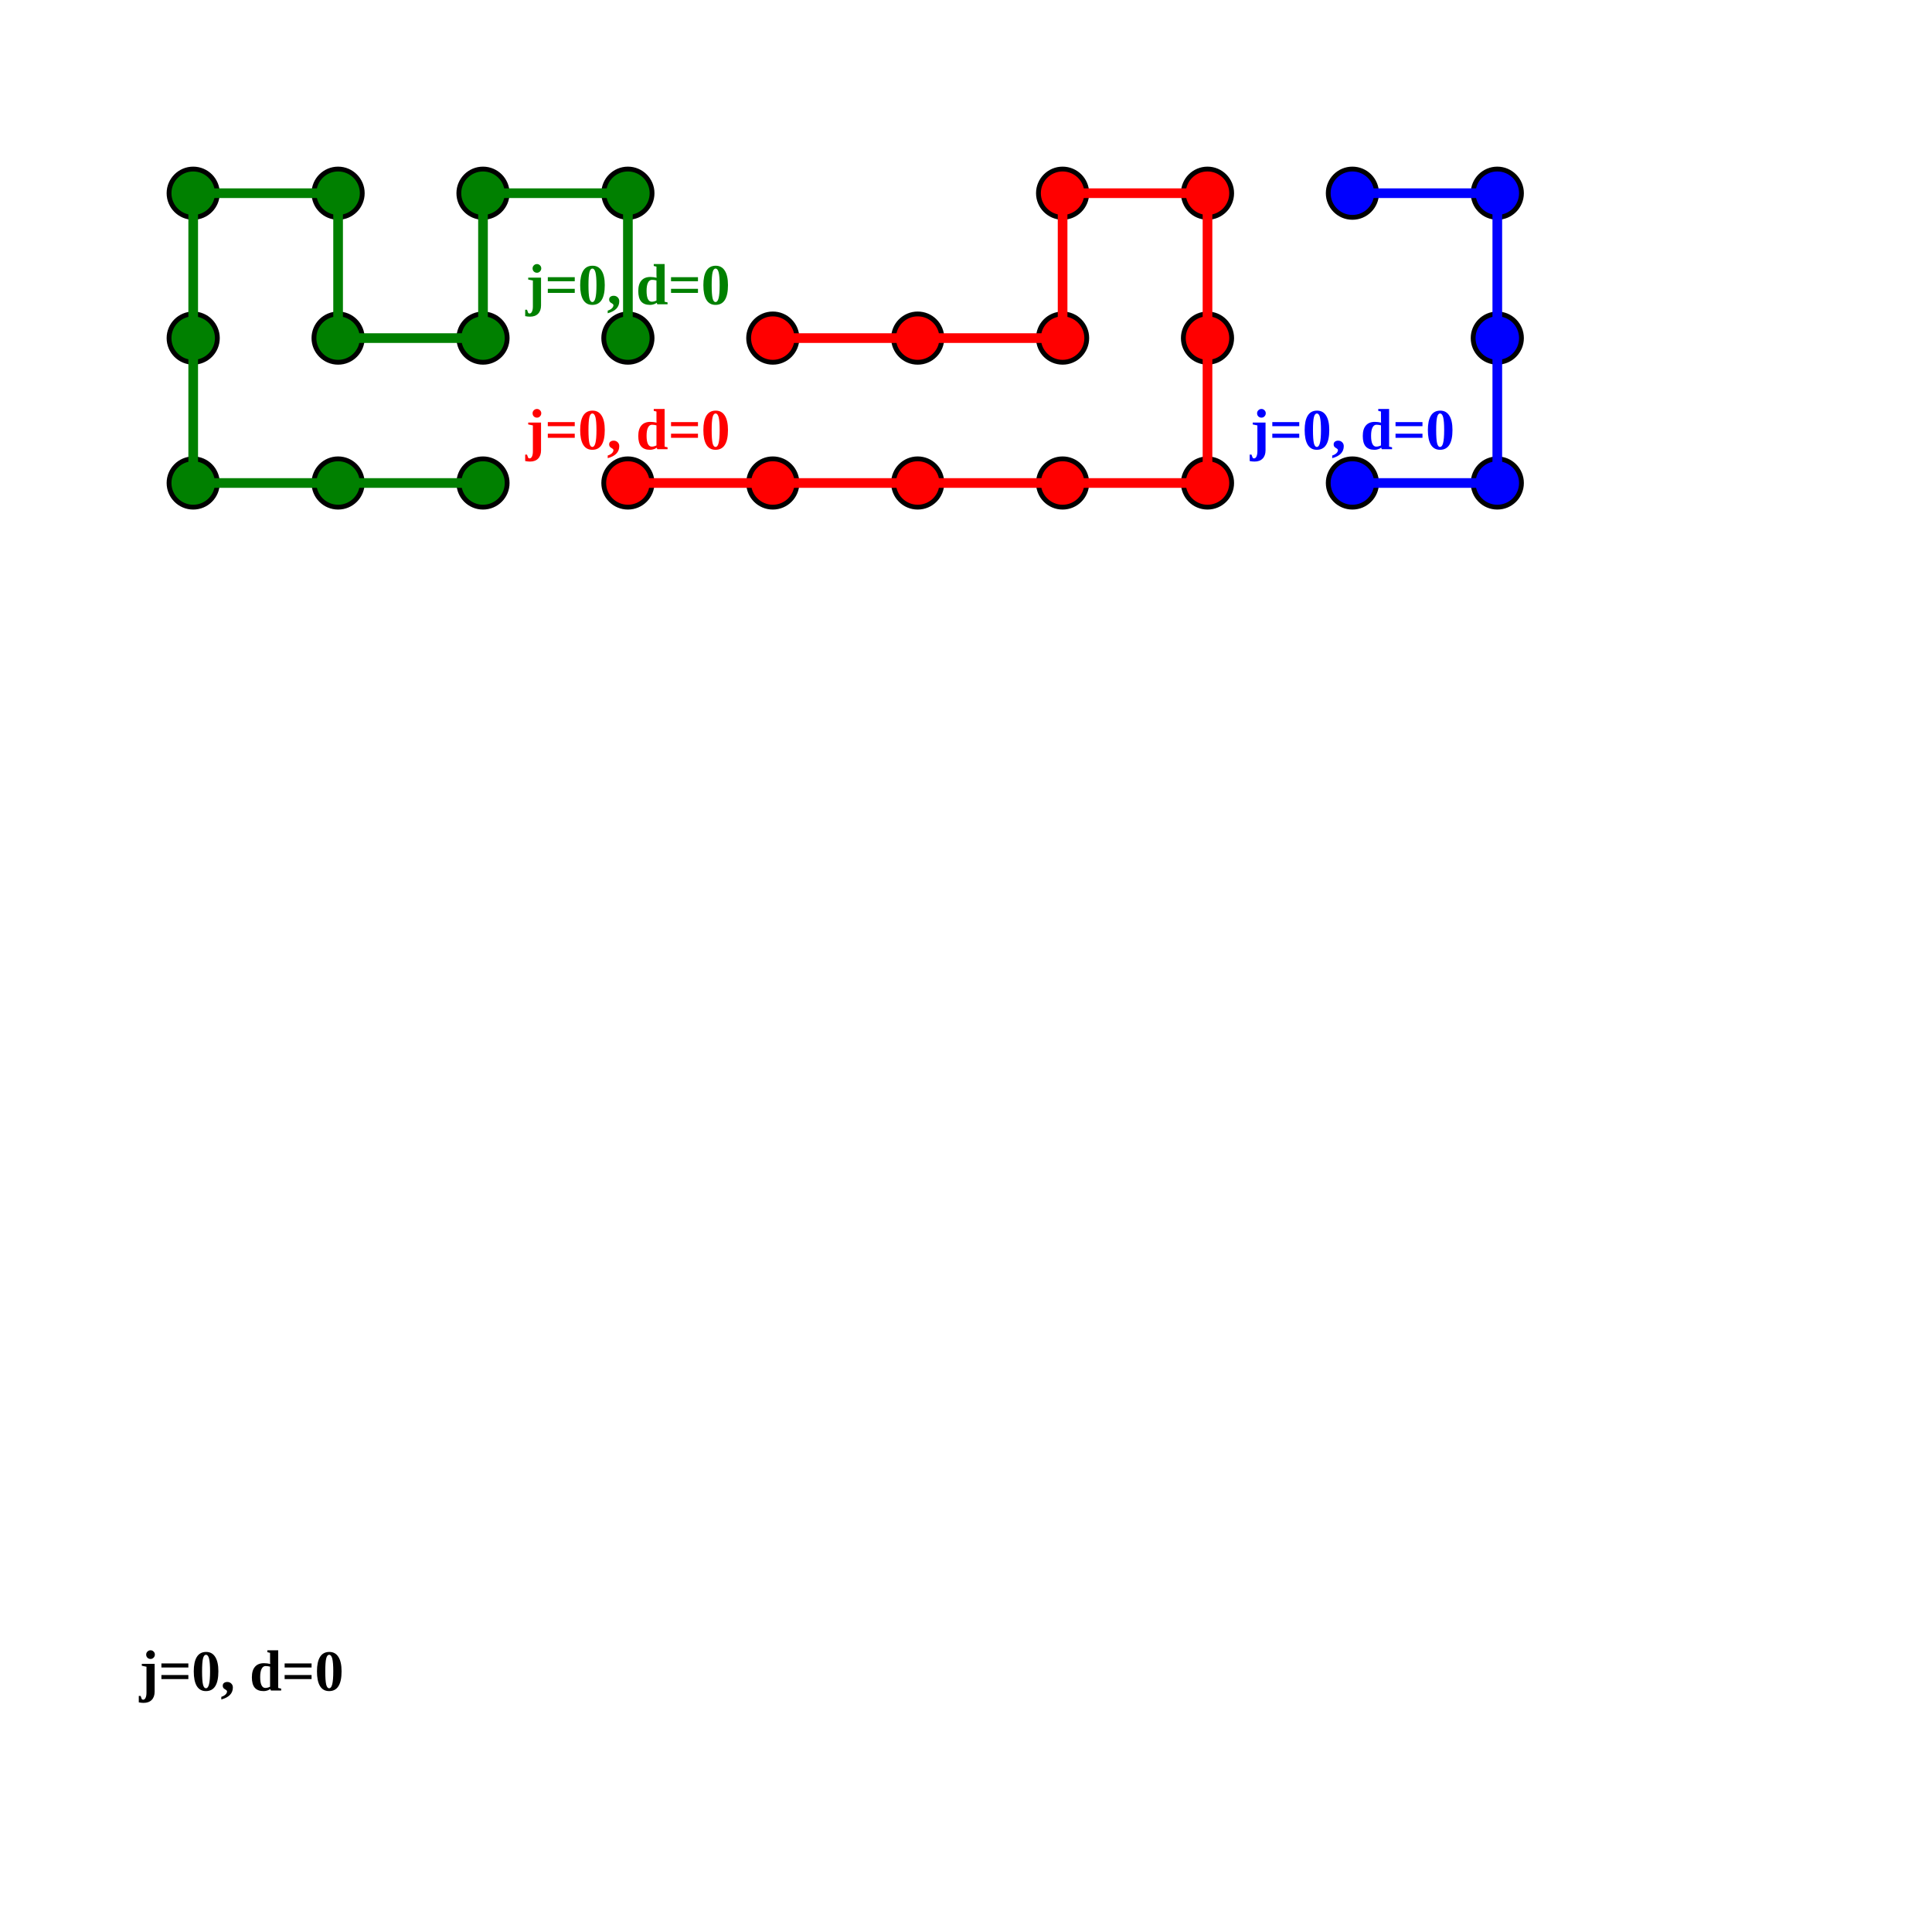
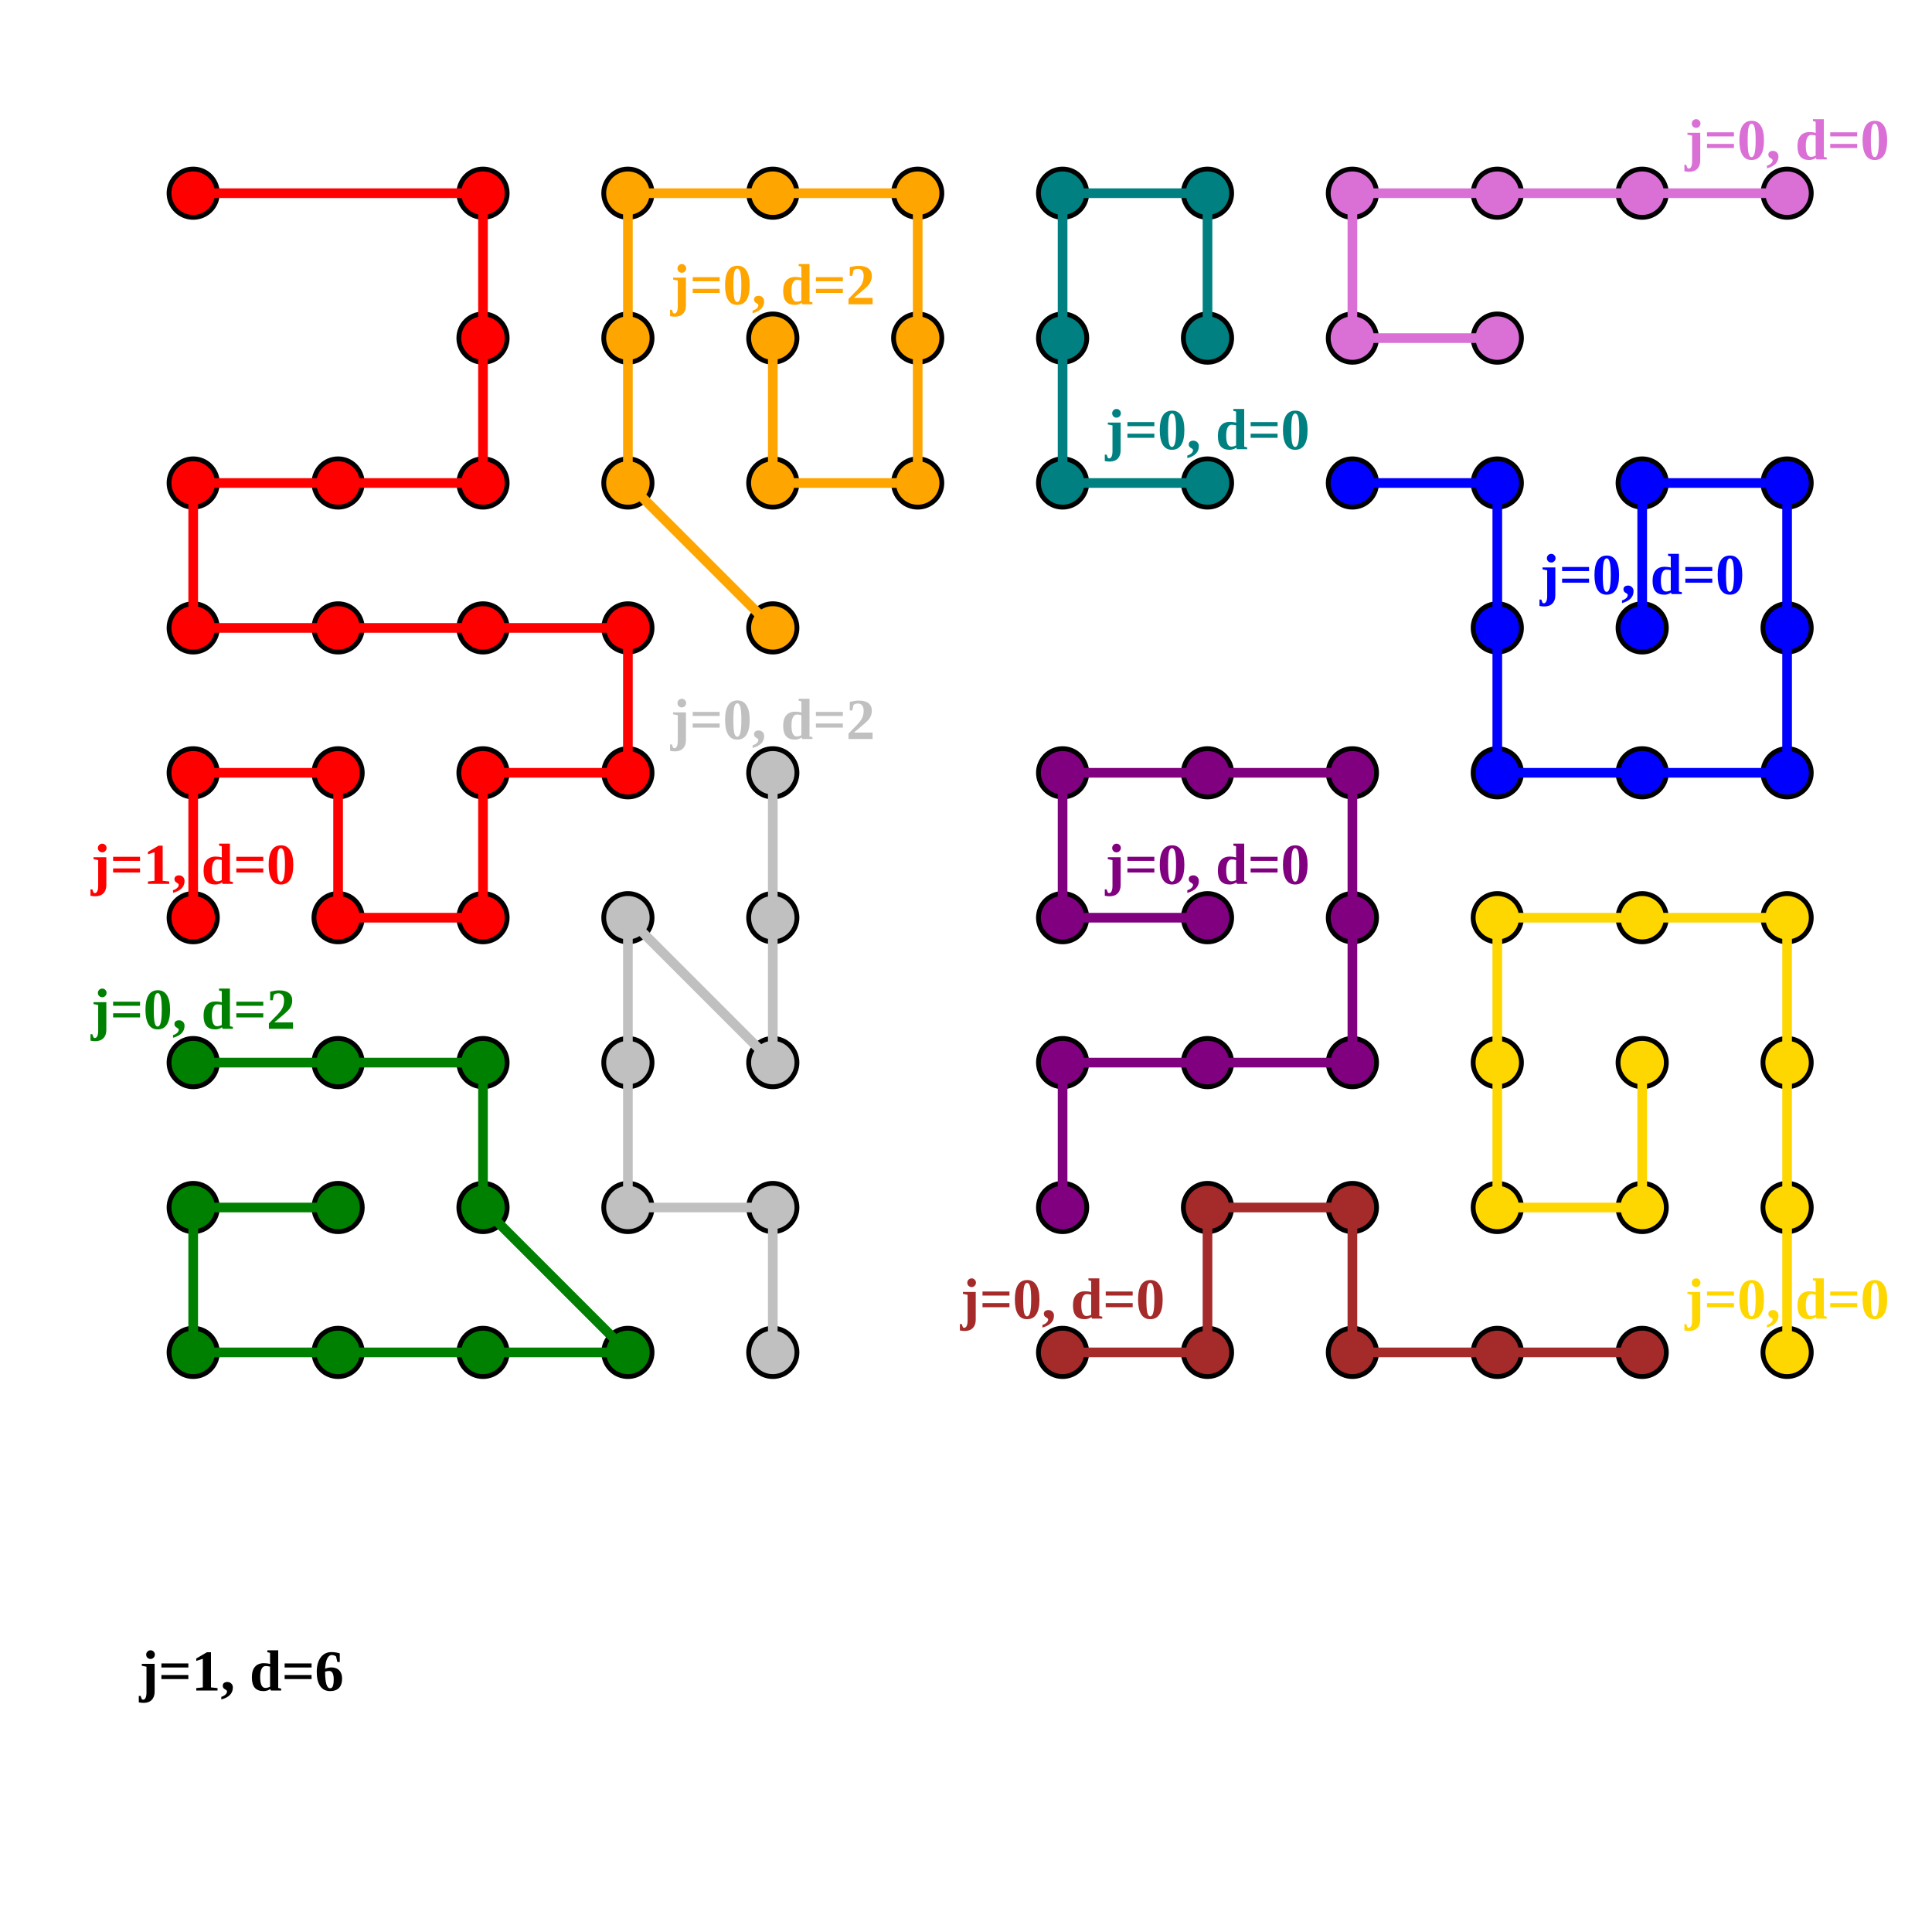
<svg height="400" width="400">
  <rect width="100%" height="100%" fill="white" />
-   <circle cx="130" cy="100" r="5" stroke="black" stroke-width="1" fill="red" />
-   <circle cx="160" cy="100" r="5" stroke="black" stroke-width="1" fill="red" />
-   <circle cx="190" cy="100" r="5" stroke="black" stroke-width="1" fill="red" />
-   <circle cx="220" cy="100" r="5" stroke="black" stroke-width="1" fill="red" />
-   <circle cx="250" cy="100" r="5" stroke="black" stroke-width="1" fill="red" />
-   <circle cx="250" cy="70" r="5" stroke="black" stroke-width="1" fill="red" />
-   <circle cx="250" cy="40" r="5" stroke="black" stroke-width="1" fill="red" />
-   <circle cx="220" cy="40" r="5" stroke="black" stroke-width="1" fill="red" />
-   <circle cx="220" cy="70" r="5" stroke="black" stroke-width="1" fill="red" />
-   <circle cx="190" cy="70" r="5" stroke="black" stroke-width="1" fill="red" />
-   <circle cx="160" cy="70" r="5" stroke="black" stroke-width="1" fill="red" />
-   <polyline points="130,100 160,100 190,100 220,100 250,100 250,70 250,40 220,40 220,70 190,70 160,70 " fill="none" stroke="red" stroke-width="2" />
-   <text x="130" y="93" font-size="12" font-weight="700" fill="red" text-anchor="middle">
+   <circle cx="40" cy="190" r="5" stroke="black" stroke-width="1" fill="red" />
+   <circle cx="40" cy="160" r="5" stroke="black" stroke-width="1" fill="red" />
+   <circle cx="70" cy="160" r="5" stroke="black" stroke-width="1" fill="red" />
+   <circle cx="70" cy="190" r="5" stroke="black" stroke-width="1" fill="red" />
+   <circle cx="100" cy="190" r="5" stroke="black" stroke-width="1" fill="red" />
+   <circle cx="100" cy="160" r="5" stroke="black" stroke-width="1" fill="red" />
+   <circle cx="130" cy="160" r="5" stroke="black" stroke-width="1" fill="red" />
+   <circle cx="130" cy="130" r="5" stroke="black" stroke-width="1" fill="red" />
+   <circle cx="100" cy="130" r="5" stroke="black" stroke-width="1" fill="red" />
+   <circle cx="70" cy="130" r="5" stroke="black" stroke-width="1" fill="red" />
+   <circle cx="40" cy="130" r="5" stroke="black" stroke-width="1" fill="red" />
+   <circle cx="40" cy="100" r="5" stroke="black" stroke-width="1" fill="red" />
+   <circle cx="70" cy="100" r="5" stroke="black" stroke-width="1" fill="red" />
+   <circle cx="100" cy="100" r="5" stroke="black" stroke-width="1" fill="red" />
+   <circle cx="100" cy="70" r="5" stroke="black" stroke-width="1" fill="red" />
+   <circle cx="100" cy="40" r="5" stroke="black" stroke-width="1" fill="red" />
+   <circle cx="40" cy="40" r="5" stroke="black" stroke-width="1" fill="red" />
+   <polyline points="40,190 40,160 70,160 70,190 100,190 100,160 130,160 130,130 100,130 70,130 40,130 40,100 70,100 100,100 100,70 100,40 40,40 " fill="none" stroke="red" stroke-width="2" />
+   <text x="40" y="183" font-size="12" font-weight="700" fill="red" text-anchor="middle">
+             j=1, d=0
+             </text>
+   <circle cx="40" cy="220" r="5" stroke="black" stroke-width="1" fill="green" />
+   <circle cx="70" cy="220" r="5" stroke="black" stroke-width="1" fill="green" />
+   <circle cx="100" cy="220" r="5" stroke="black" stroke-width="1" fill="green" />
+   <circle cx="100" cy="250" r="5" stroke="black" stroke-width="1" fill="green" />
+   <circle cx="130" cy="280" r="5" stroke="black" stroke-width="1" fill="green" />
+   <circle cx="100" cy="280" r="5" stroke="black" stroke-width="1" fill="green" />
+   <circle cx="70" cy="280" r="5" stroke="black" stroke-width="1" fill="green" />
+   <circle cx="40" cy="280" r="5" stroke="black" stroke-width="1" fill="green" />
+   <circle cx="40" cy="250" r="5" stroke="black" stroke-width="1" fill="green" />
+   <circle cx="70" cy="250" r="5" stroke="black" stroke-width="1" fill="green" />
+   <polyline points="40,220 70,220 100,220 100,250 130,280 100,280 70,280 40,280 40,250 70,250 " fill="none" stroke="green" stroke-width="2" />
+   <text x="40" y="213" font-size="12" font-weight="700" fill="green" text-anchor="middle">
+             j=0, d=2
+             </text>
+   <circle cx="340" cy="130" r="5" stroke="black" stroke-width="1" fill="blue" />
+   <circle cx="340" cy="100" r="5" stroke="black" stroke-width="1" fill="blue" />
+   <circle cx="370" cy="100" r="5" stroke="black" stroke-width="1" fill="blue" />
+   <circle cx="370" cy="130" r="5" stroke="black" stroke-width="1" fill="blue" />
+   <circle cx="370" cy="160" r="5" stroke="black" stroke-width="1" fill="blue" />
+   <circle cx="340" cy="160" r="5" stroke="black" stroke-width="1" fill="blue" />
+   <circle cx="310" cy="160" r="5" stroke="black" stroke-width="1" fill="blue" />
+   <circle cx="310" cy="130" r="5" stroke="black" stroke-width="1" fill="blue" />
+   <circle cx="310" cy="100" r="5" stroke="black" stroke-width="1" fill="blue" />
+   <circle cx="280" cy="100" r="5" stroke="black" stroke-width="1" fill="blue" />
+   <polyline points="340,130 340,100 370,100 370,130 370,160 340,160 310,160 310,130 310,100 280,100 " fill="none" stroke="blue" stroke-width="2" />
+   <text x="340" y="123" font-size="12" font-weight="700" fill="blue" text-anchor="middle">
            j=0, d=0
            </text>
-   <circle cx="130" cy="70" r="5" stroke="black" stroke-width="1" fill="green" />
-   <circle cx="130" cy="40" r="5" stroke="black" stroke-width="1" fill="green" />
-   <circle cx="100" cy="40" r="5" stroke="black" stroke-width="1" fill="green" />
-   <circle cx="100" cy="70" r="5" stroke="black" stroke-width="1" fill="green" />
-   <circle cx="70" cy="70" r="5" stroke="black" stroke-width="1" fill="green" />
-   <circle cx="70" cy="40" r="5" stroke="black" stroke-width="1" fill="green" />
-   <circle cx="40" cy="40" r="5" stroke="black" stroke-width="1" fill="green" />
-   <circle cx="40" cy="70" r="5" stroke="black" stroke-width="1" fill="green" />
-   <circle cx="40" cy="100" r="5" stroke="black" stroke-width="1" fill="green" />
-   <circle cx="70" cy="100" r="5" stroke="black" stroke-width="1" fill="green" />
-   <circle cx="100" cy="100" r="5" stroke="black" stroke-width="1" fill="green" />
-   <polyline points="130,70 130,40 100,40 100,70 70,70 70,40 40,40 40,70 40,100 70,100 100,100 " fill="none" stroke="green" stroke-width="2" />
-   <text x="130" y="63" font-size="12" font-weight="700" fill="green" text-anchor="middle">
+   <circle cx="160" cy="70" r="5" stroke="black" stroke-width="1" fill="orange" />
+   <circle cx="160" cy="100" r="5" stroke="black" stroke-width="1" fill="orange" />
+   <circle cx="190" cy="100" r="5" stroke="black" stroke-width="1" fill="orange" />
+   <circle cx="190" cy="70" r="5" stroke="black" stroke-width="1" fill="orange" />
+   <circle cx="190" cy="40" r="5" stroke="black" stroke-width="1" fill="orange" />
+   <circle cx="160" cy="40" r="5" stroke="black" stroke-width="1" fill="orange" />
+   <circle cx="130" cy="40" r="5" stroke="black" stroke-width="1" fill="orange" />
+   <circle cx="130" cy="70" r="5" stroke="black" stroke-width="1" fill="orange" />
+   <circle cx="130" cy="100" r="5" stroke="black" stroke-width="1" fill="orange" />
+   <circle cx="160" cy="130" r="5" stroke="black" stroke-width="1" fill="orange" />
+   <polyline points="160,70 160,100 190,100 190,70 190,40 160,40 130,40 130,70 130,100 160,130 " fill="none" stroke="orange" stroke-width="2" />
+   <text x="160" y="63" font-size="12" font-weight="700" fill="orange" text-anchor="middle">
+             j=0, d=2
+             </text>
+   <circle cx="250" cy="190" r="5" stroke="black" stroke-width="1" fill="purple" />
+   <circle cx="220" cy="190" r="5" stroke="black" stroke-width="1" fill="purple" />
+   <circle cx="220" cy="160" r="5" stroke="black" stroke-width="1" fill="purple" />
+   <circle cx="250" cy="160" r="5" stroke="black" stroke-width="1" fill="purple" />
+   <circle cx="280" cy="160" r="5" stroke="black" stroke-width="1" fill="purple" />
+   <circle cx="280" cy="190" r="5" stroke="black" stroke-width="1" fill="purple" />
+   <circle cx="280" cy="220" r="5" stroke="black" stroke-width="1" fill="purple" />
+   <circle cx="250" cy="220" r="5" stroke="black" stroke-width="1" fill="purple" />
+   <circle cx="220" cy="220" r="5" stroke="black" stroke-width="1" fill="purple" />
+   <circle cx="220" cy="250" r="5" stroke="black" stroke-width="1" fill="purple" />
+   <polyline points="250,190 220,190 220,160 250,160 280,160 280,190 280,220 250,220 220,220 220,250 " fill="none" stroke="purple" stroke-width="2" />
+   <text x="250" y="183" font-size="12" font-weight="700" fill="purple" text-anchor="middle">
            j=0, d=0
            </text>
-   <circle cx="280" cy="100" r="5" stroke="black" stroke-width="1" fill="blue" />
-   <circle cx="310" cy="100" r="5" stroke="black" stroke-width="1" fill="blue" />
-   <circle cx="310" cy="70" r="5" stroke="black" stroke-width="1" fill="blue" />
-   <circle cx="310" cy="40" r="5" stroke="black" stroke-width="1" fill="blue" />
-   <circle cx="280" cy="40" r="5" stroke="black" stroke-width="1" fill="blue" />
-   <polyline points="280,100 310,100 310,70 310,40 280,40 " fill="none" stroke="blue" stroke-width="2" />
-   <text x="280" y="93" font-size="12" font-weight="700" fill="blue" text-anchor="middle">
+   <circle cx="370" cy="280" r="5" stroke="black" stroke-width="1" fill="gold" />
+   <circle cx="370" cy="250" r="5" stroke="black" stroke-width="1" fill="gold" />
+   <circle cx="370" cy="220" r="5" stroke="black" stroke-width="1" fill="gold" />
+   <circle cx="370" cy="190" r="5" stroke="black" stroke-width="1" fill="gold" />
+   <circle cx="340" cy="190" r="5" stroke="black" stroke-width="1" fill="gold" />
+   <circle cx="310" cy="190" r="5" stroke="black" stroke-width="1" fill="gold" />
+   <circle cx="310" cy="220" r="5" stroke="black" stroke-width="1" fill="gold" />
+   <circle cx="310" cy="250" r="5" stroke="black" stroke-width="1" fill="gold" />
+   <circle cx="340" cy="250" r="5" stroke="black" stroke-width="1" fill="gold" />
+   <circle cx="340" cy="220" r="5" stroke="black" stroke-width="1" fill="gold" />
+   <polyline points="370,280 370,250 370,220 370,190 340,190 310,190 310,220 310,250 340,250 340,220 " fill="none" stroke="gold" stroke-width="2" />
+   <text x="370" y="273" font-size="12" font-weight="700" fill="gold" text-anchor="middle">
+             j=0, d=0
+             </text>
+   <circle cx="160" cy="160" r="5" stroke="black" stroke-width="1" fill="silver" />
+   <circle cx="160" cy="190" r="5" stroke="black" stroke-width="1" fill="silver" />
+   <circle cx="160" cy="220" r="5" stroke="black" stroke-width="1" fill="silver" />
+   <circle cx="130" cy="190" r="5" stroke="black" stroke-width="1" fill="silver" />
+   <circle cx="130" cy="220" r="5" stroke="black" stroke-width="1" fill="silver" />
+   <circle cx="130" cy="250" r="5" stroke="black" stroke-width="1" fill="silver" />
+   <circle cx="160" cy="250" r="5" stroke="black" stroke-width="1" fill="silver" />
+   <circle cx="160" cy="280" r="5" stroke="black" stroke-width="1" fill="silver" />
+   <polyline points="160,160 160,190 160,220 130,190 130,220 130,250 160,250 160,280 " fill="none" stroke="silver" stroke-width="2" />
+   <text x="160" y="153" font-size="12" font-weight="700" fill="silver" text-anchor="middle">
+             j=0, d=2
+             </text>
+   <circle cx="220" cy="280" r="5" stroke="black" stroke-width="1" fill="brown" />
+   <circle cx="250" cy="280" r="5" stroke="black" stroke-width="1" fill="brown" />
+   <circle cx="250" cy="250" r="5" stroke="black" stroke-width="1" fill="brown" />
+   <circle cx="280" cy="250" r="5" stroke="black" stroke-width="1" fill="brown" />
+   <circle cx="280" cy="280" r="5" stroke="black" stroke-width="1" fill="brown" />
+   <circle cx="310" cy="280" r="5" stroke="black" stroke-width="1" fill="brown" />
+   <circle cx="340" cy="280" r="5" stroke="black" stroke-width="1" fill="brown" />
+   <polyline points="220,280 250,280 250,250 280,250 280,280 310,280 340,280 " fill="none" stroke="brown" stroke-width="2" />
+   <text x="220" y="273" font-size="12" font-weight="700" fill="brown" text-anchor="middle">
+             j=0, d=0
+             </text>
+   <circle cx="370" cy="40" r="5" stroke="black" stroke-width="1" fill="orchid" />
+   <circle cx="340" cy="40" r="5" stroke="black" stroke-width="1" fill="orchid" />
+   <circle cx="310" cy="40" r="5" stroke="black" stroke-width="1" fill="orchid" />
+   <circle cx="280" cy="40" r="5" stroke="black" stroke-width="1" fill="orchid" />
+   <circle cx="280" cy="70" r="5" stroke="black" stroke-width="1" fill="orchid" />
+   <circle cx="310" cy="70" r="5" stroke="black" stroke-width="1" fill="orchid" />
+   <polyline points="370,40 340,40 310,40 280,40 280,70 310,70 " fill="none" stroke="orchid" stroke-width="2" />
+   <text x="370" y="33" font-size="12" font-weight="700" fill="orchid" text-anchor="middle">
+             j=0, d=0
+             </text>
+   <circle cx="250" cy="100" r="5" stroke="black" stroke-width="1" fill="teal" />
+   <circle cx="220" cy="100" r="5" stroke="black" stroke-width="1" fill="teal" />
+   <circle cx="220" cy="70" r="5" stroke="black" stroke-width="1" fill="teal" />
+   <circle cx="220" cy="40" r="5" stroke="black" stroke-width="1" fill="teal" />
+   <circle cx="250" cy="40" r="5" stroke="black" stroke-width="1" fill="teal" />
+   <circle cx="250" cy="70" r="5" stroke="black" stroke-width="1" fill="teal" />
+   <polyline points="250,100 220,100 220,70 220,40 250,40 250,70 " fill="none" stroke="teal" stroke-width="2" />
+   <text x="250" y="93" font-size="12" font-weight="700" fill="teal" text-anchor="middle">
            j=0, d=0
            </text>
  <text x="50" y="350" font-size="12" font-weight="700" text-anchor="middle">
-         j=0, d=0
+         j=1, d=6
        </text>
</svg>
